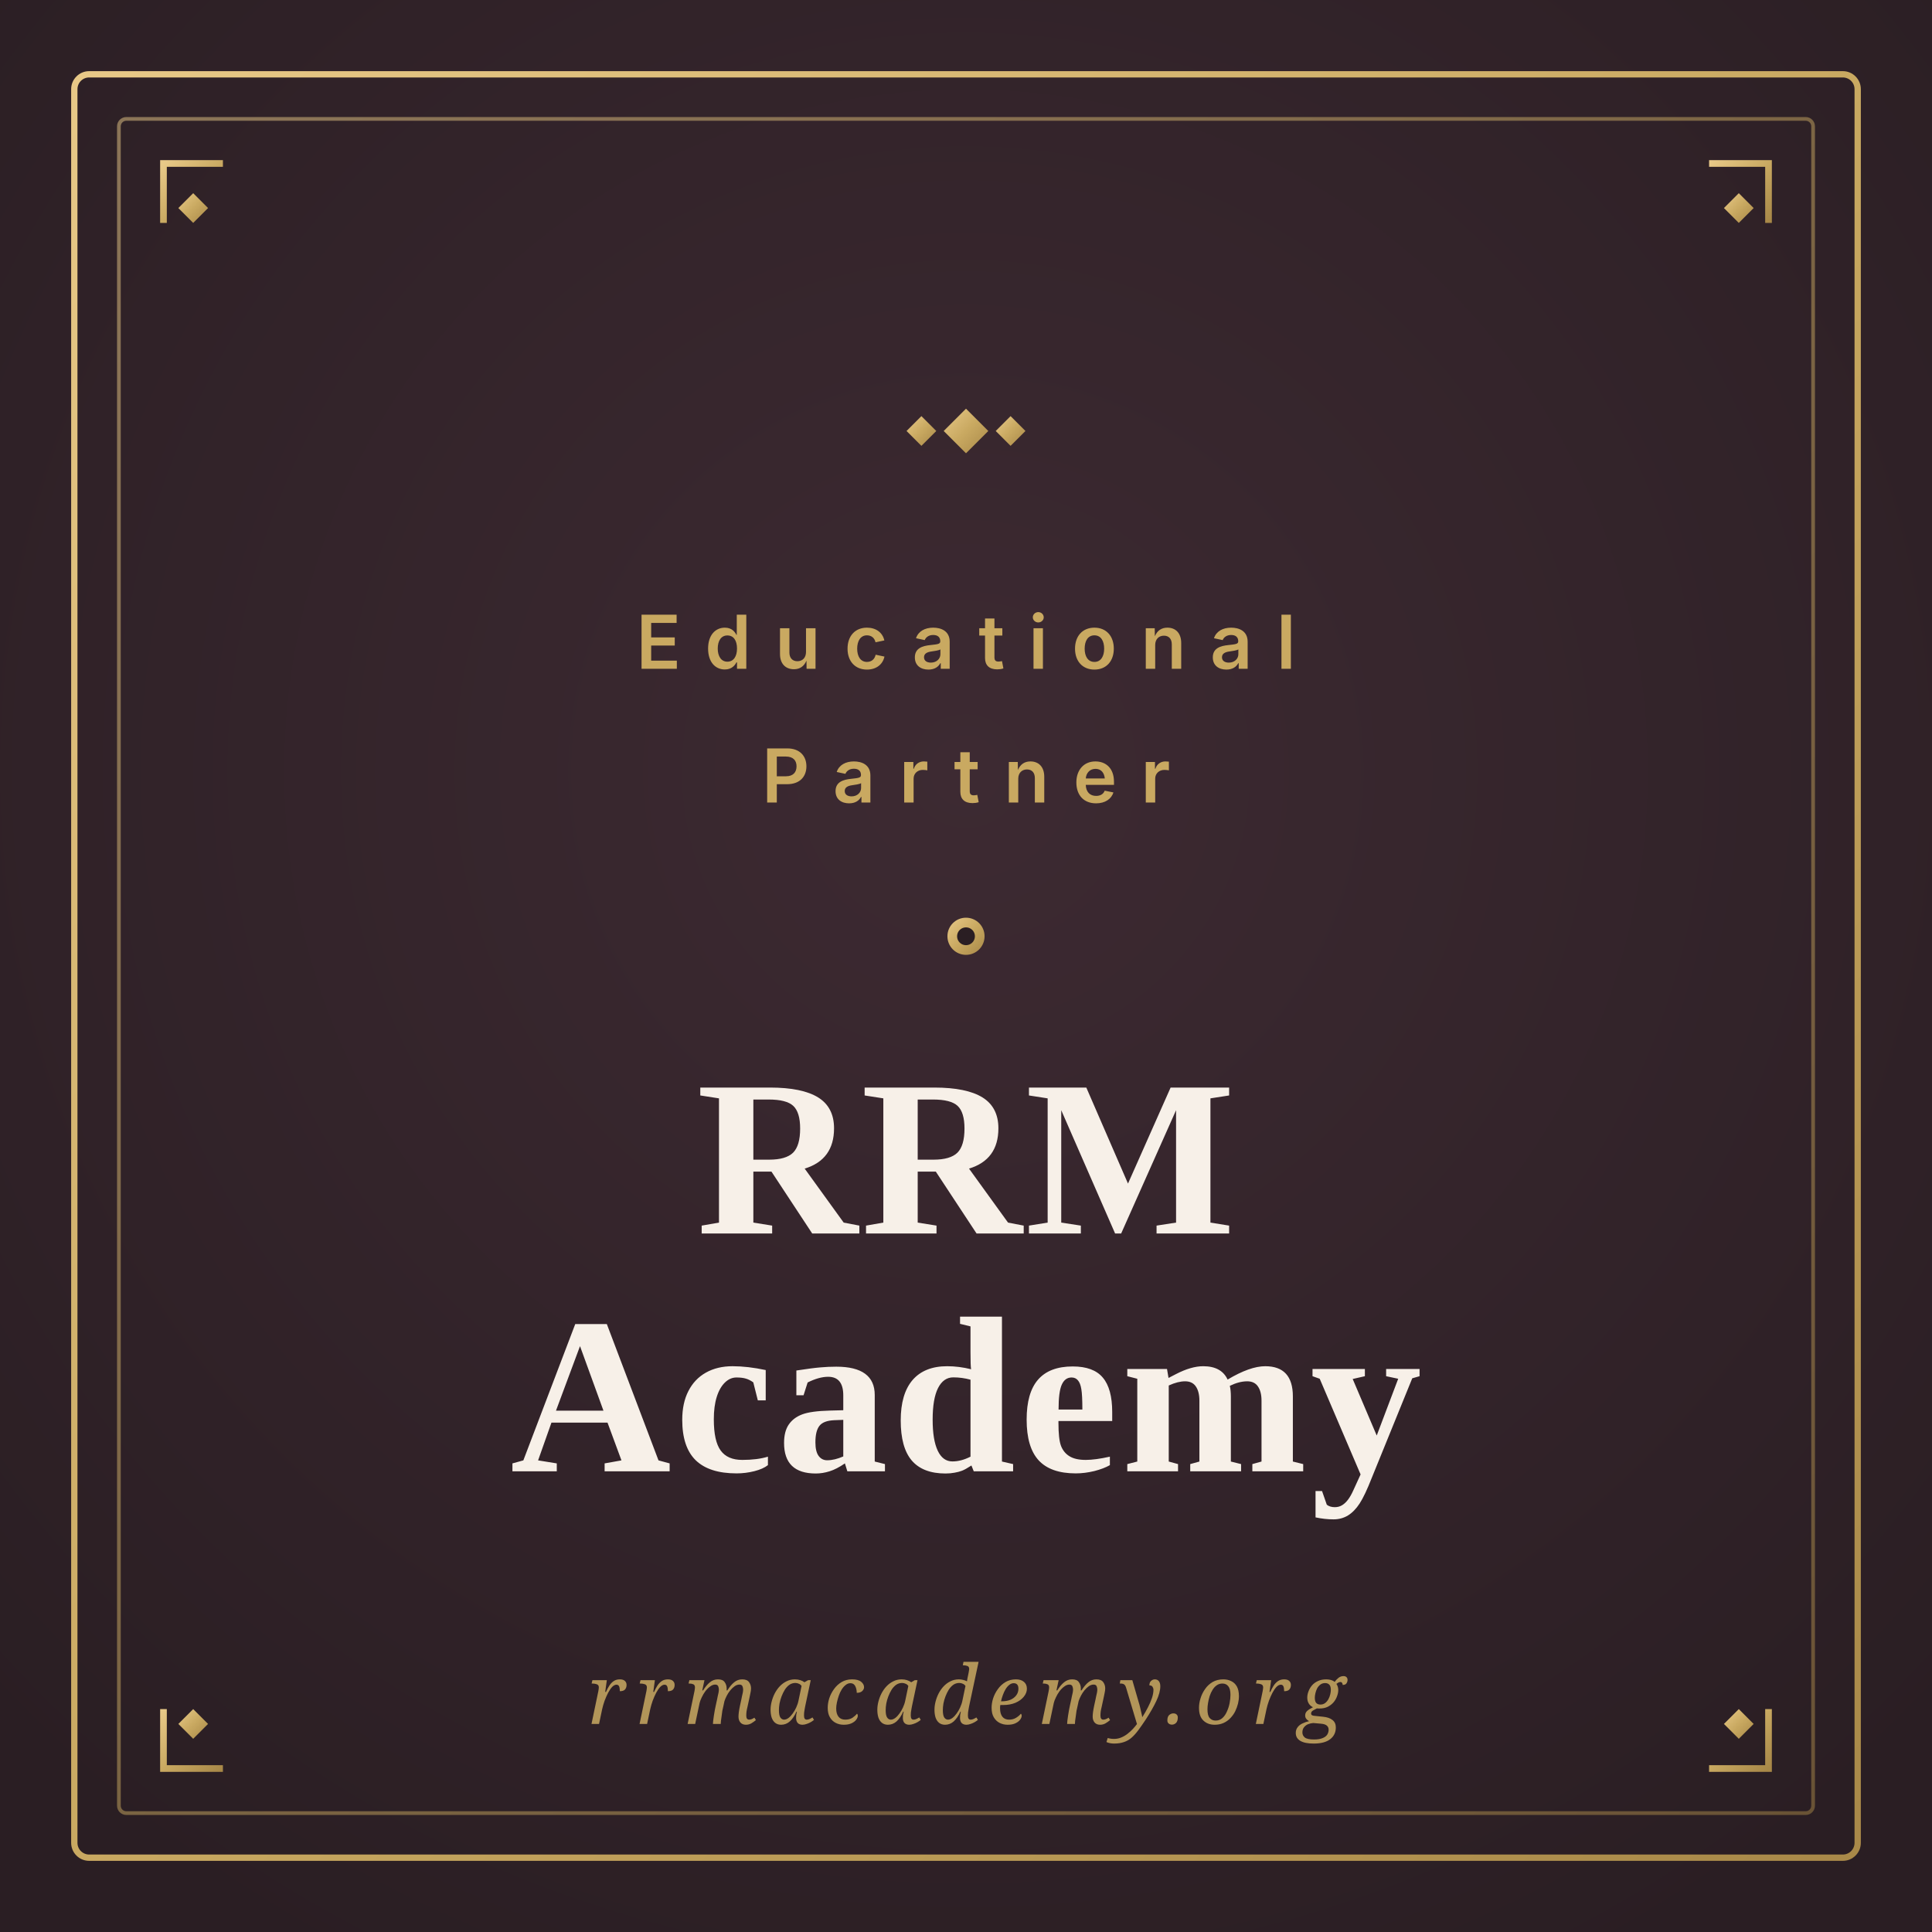
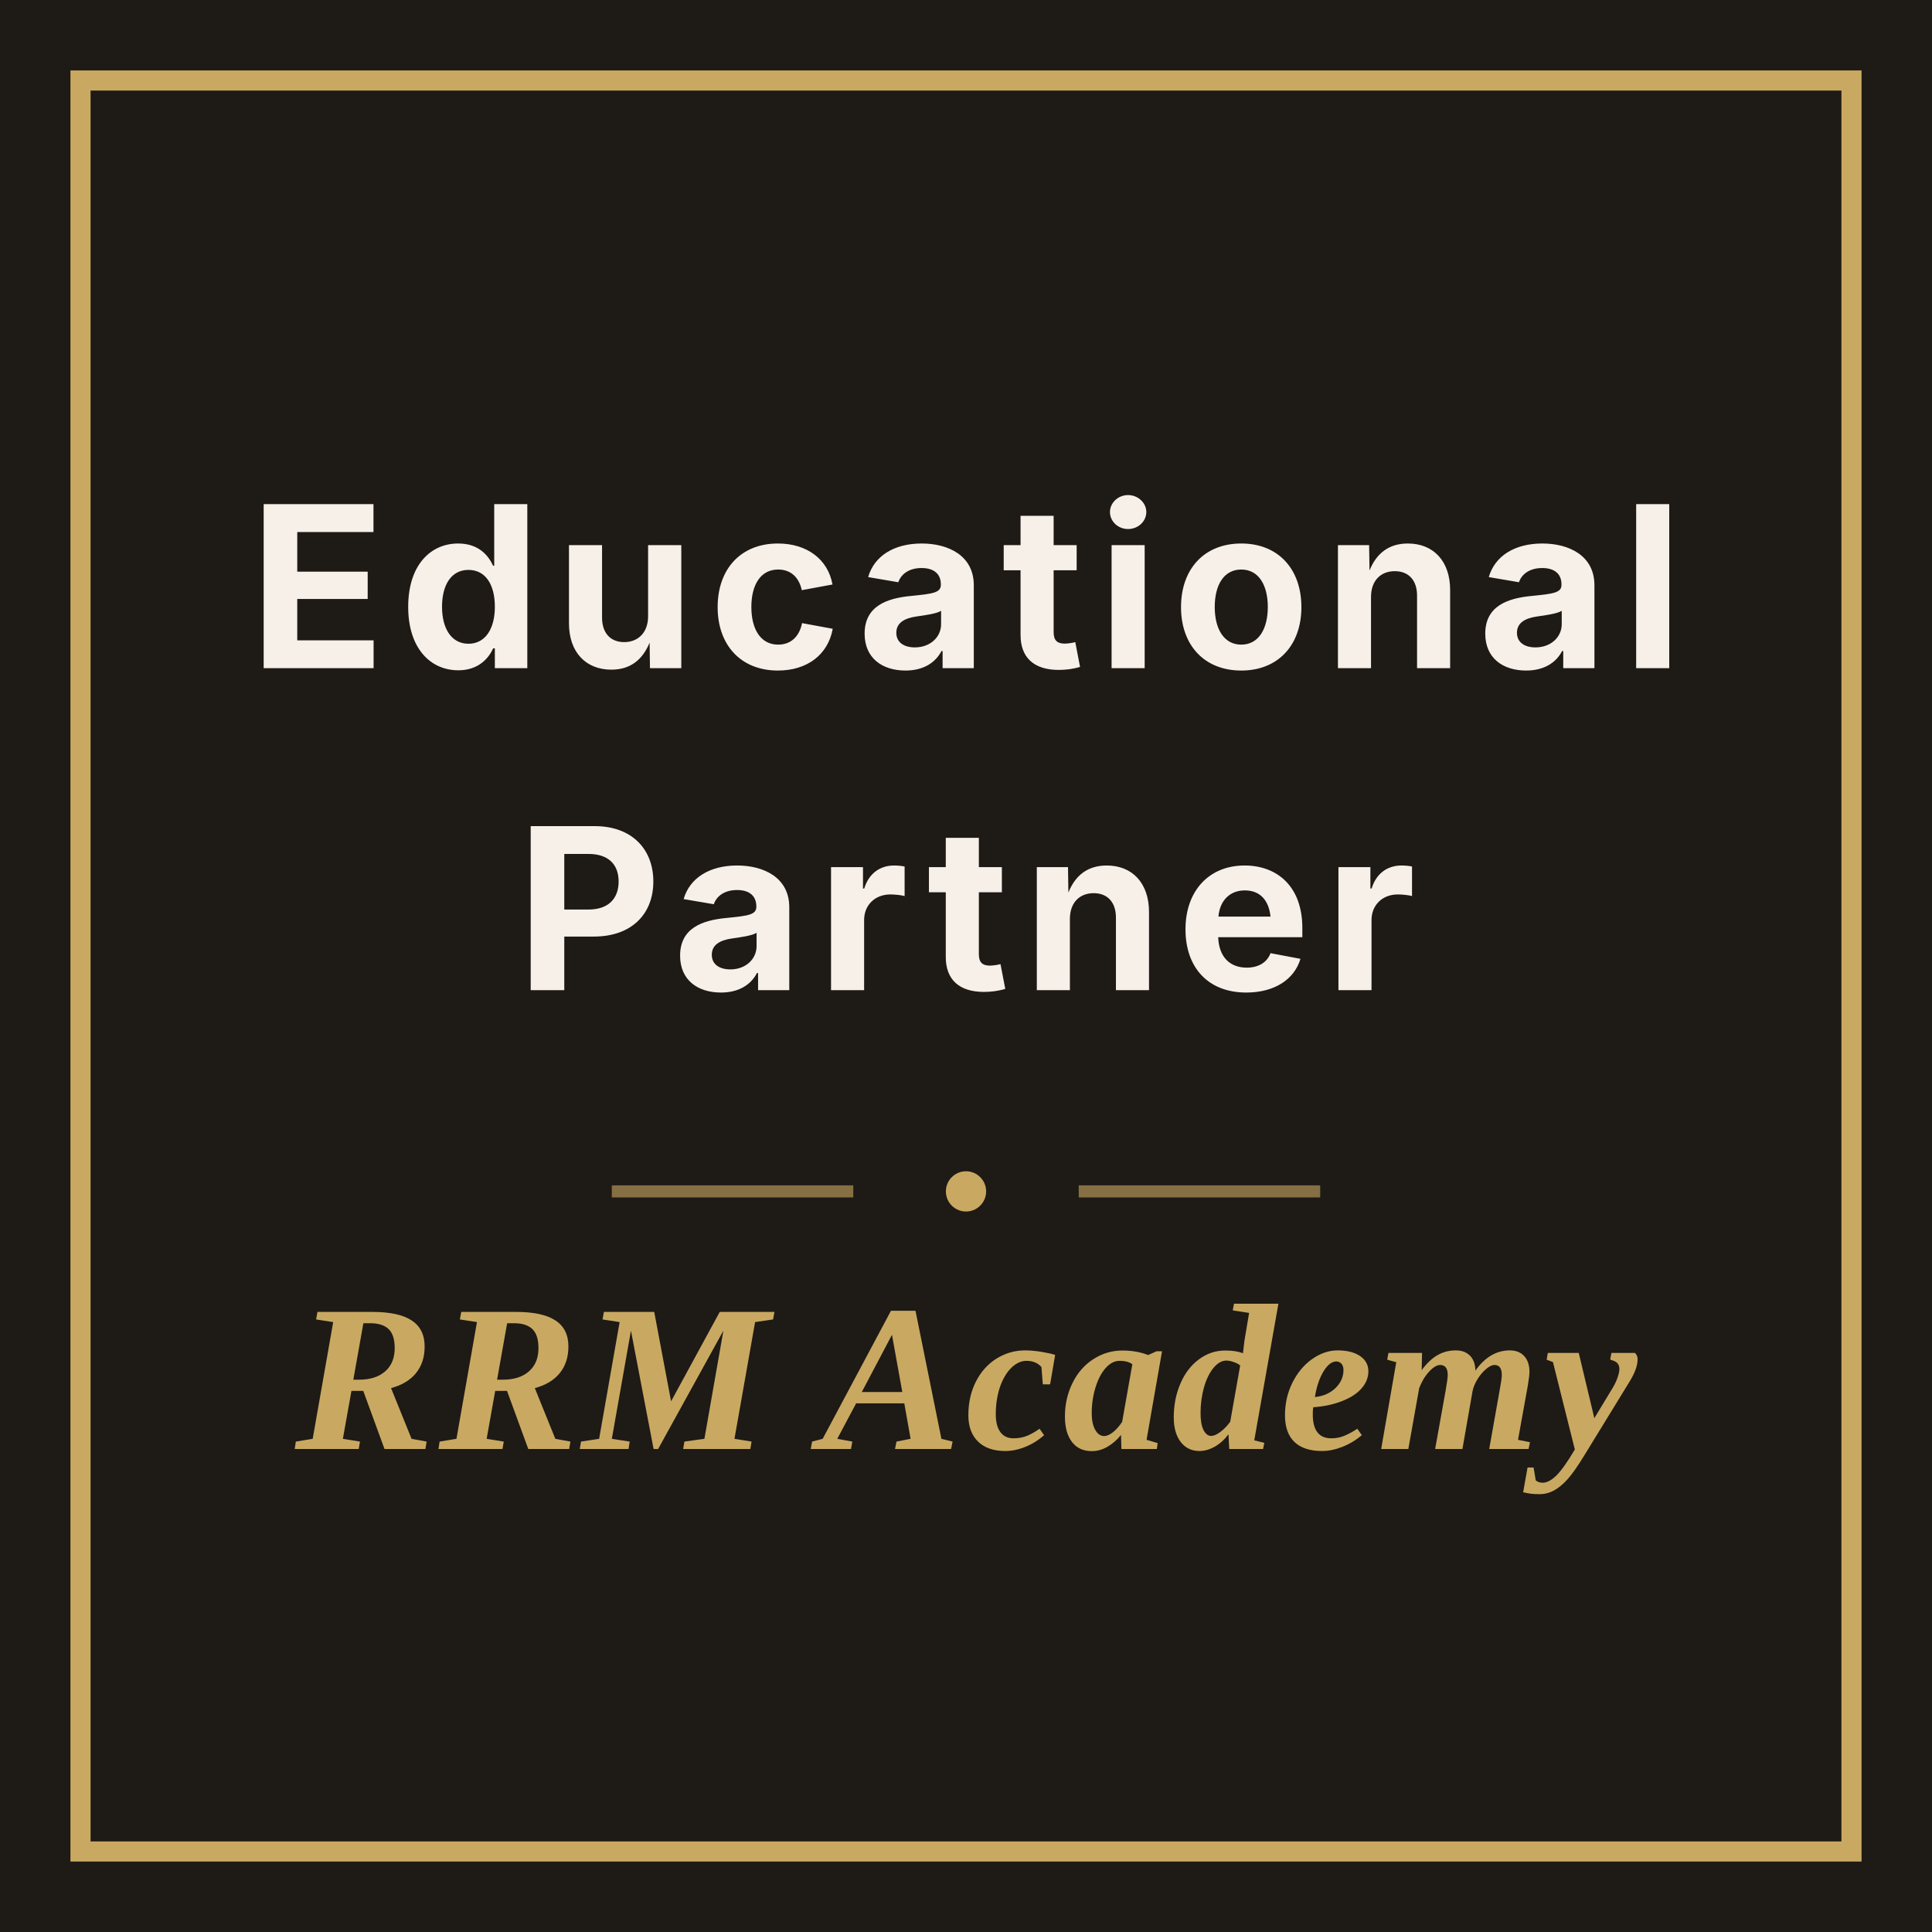
- <svg xmlns="http://www.w3.org/2000/svg" viewBox="0 0 260 260" role="img" aria-label="RRM Academy Educational Partner">
-   <defs>
-     <linearGradient id="gold-stack-dark" x1="0" y1="0" x2="1" y2="1">
-       <stop offset="0%" stop-color="#e8c988" />
-       <stop offset="50%" stop-color="#c9a961" />
-       <stop offset="100%" stop-color="#a88848" />
-     </linearGradient>
-     <radialGradient id="deep-glow" cx="0.5" cy="0.4" r="0.7">
-       <stop offset="0%" stop-color="#3d2a32" />
-       <stop offset="100%" stop-color="#2a1e23" />
-     </radialGradient>
-   </defs>
+ <svg xmlns="http://www.w3.org/2000/svg" viewBox="0 0 240 240" role="img" aria-label="RRM Academy Educational Partner">
  <style>
-     .bg { fill: url(#deep-glow); }
-     .frame-outer { fill: none; stroke: url(#gold-stack-dark); stroke-width: 0.85; }
-     .frame-inner { fill: none; stroke: url(#gold-stack-dark); stroke-width: 0.5; opacity: 0.5; }
-     .rule { stroke: url(#gold-stack-dark); stroke-width: 1; }
-     .ornament-fill { fill: url(#gold-stack-dark); }
-     .ornament-stroke { fill: none; stroke: url(#gold-stack-dark); stroke-width: 0.9; }
-     .eyebrow { fill: #c9a961; font-family: 'Inter', 'Helvetica Neue', Arial, sans-serif; font-size: 10px; font-weight: 600; letter-spacing: 0.32em; text-transform: uppercase; text-anchor: middle; }
-     .wordmark { fill: #f7f0e8; font-family: 'Cormorant Garamond', Georgia, 'Times New Roman', serif; font-size: 30px; font-weight: 600; letter-spacing: 0.015em; text-anchor: middle; }
-     .footer { fill: #c9a961; font-family: 'Inter', 'Helvetica Neue', Arial, sans-serif; font-size: 7.5px; font-weight: 500; letter-spacing: 0.35em; text-transform: uppercase; text-anchor: middle; opacity: 0.9; }
-     .year { fill: #c9a961; font-family: 'Cormorant Garamond', Georgia, serif; font-size: 11px; font-style: italic; font-weight: 400; letter-spacing: 0.12em; text-anchor: middle; opacity: 0.85; }
+     .bg { fill: #1e1a16; }
+     .frame { fill: none; stroke: #c9a961; stroke-width: 2.5; }
+     .rule { stroke: #c9a961; stroke-width: 1.5; opacity: 0.6; }
+     .dot { fill: #c9a961; }
+     .label { fill: #f7f0e8; font-family: 'Inter', 'Helvetica Neue', Arial, sans-serif; font-size: 28px; font-weight: 700; letter-spacing: 0.06em; text-transform: uppercase; text-anchor: middle; }
+     .wordmark { fill: #c9a961; font-family: 'Cormorant Garamond', Georgia, 'Times New Roman', serif; font-size: 26px; font-weight: 600; font-style: italic; letter-spacing: 0.02em; text-anchor: middle; }
  </style>
-   <rect class="bg" width="260" height="260" />
-   <rect class="frame-outer" x="10" y="10" width="240" height="240" rx="2" />
-   <rect class="frame-inner" x="16" y="16" width="228" height="228" rx="1" />
-   <g>
-     <path class="ornament-stroke" d="M 22 30 L 22 22 L 30 22" />
-     <path class="ornament-stroke" d="M 238 30 L 238 22 L 230 22" />
-     <path class="ornament-stroke" d="M 22 230 L 22 238 L 30 238" />
-     <path class="ornament-stroke" d="M 238 230 L 238 238 L 230 238" />
-     <path class="ornament-fill" d="M 26 26 L 28 28 L 26 30 L 24 28 Z" />
-     <path class="ornament-fill" d="M 234 26 L 236 28 L 234 30 L 232 28 Z" />
-     <path class="ornament-fill" d="M 26 230 L 28 232 L 26 234 L 24 232 Z" />
-     <path class="ornament-fill" d="M 234 230 L 236 232 L 234 234 L 232 232 Z" />
-   </g>
-   <g transform="translate(130, 58)">
-     <path class="ornament-fill" d="M -8 0 L -6 -2 L -4 0 L -6 2 Z" />
-     <path class="ornament-fill" d="M 0 -3 L 3 0 L 0 3 L -3 0 Z" />
-     <path class="ornament-fill" d="M 4 0 L 6 -2 L 8 0 L 6 2 Z" />
-   </g>
-   <text class="eyebrow" x="130" y="90">Educational</text>
-   <text class="eyebrow" x="130" y="108">Partner</text>
-   <line class="rule" x1="76" y1="126" x2="184" y2="126" />
-   <circle class="ornament-fill" cx="130" cy="126" r="2.5" />
-   <circle cx="130" cy="126" r="1.2" fill="#2a1e23" />
-   <text class="wordmark" x="130" y="166">RRM</text>
-   <text class="wordmark" x="130" y="198">Academy</text>
-   <line class="rule" x1="86" y1="214" x2="174" y2="214" opacity="0.4" />
-   <text class="year" x="130" y="232">rrmacademy.org</text>
+   <rect class="bg" width="240" height="240" />
+   <rect class="frame" x="10" y="10" width="220" height="220" />
+   <text class="label" x="120" y="83">Educational</text>
+   <text class="label" x="120" y="123">Partner</text>
+   <line class="rule" x1="76" y1="148" x2="106" y2="148" />
+   <circle class="dot" cx="120" cy="148" r="2.5" />
+   <line class="rule" x1="134" y1="148" x2="164" y2="148" />
+   <text class="wordmark" x="120" y="180">RRM Academy</text>
</svg>
